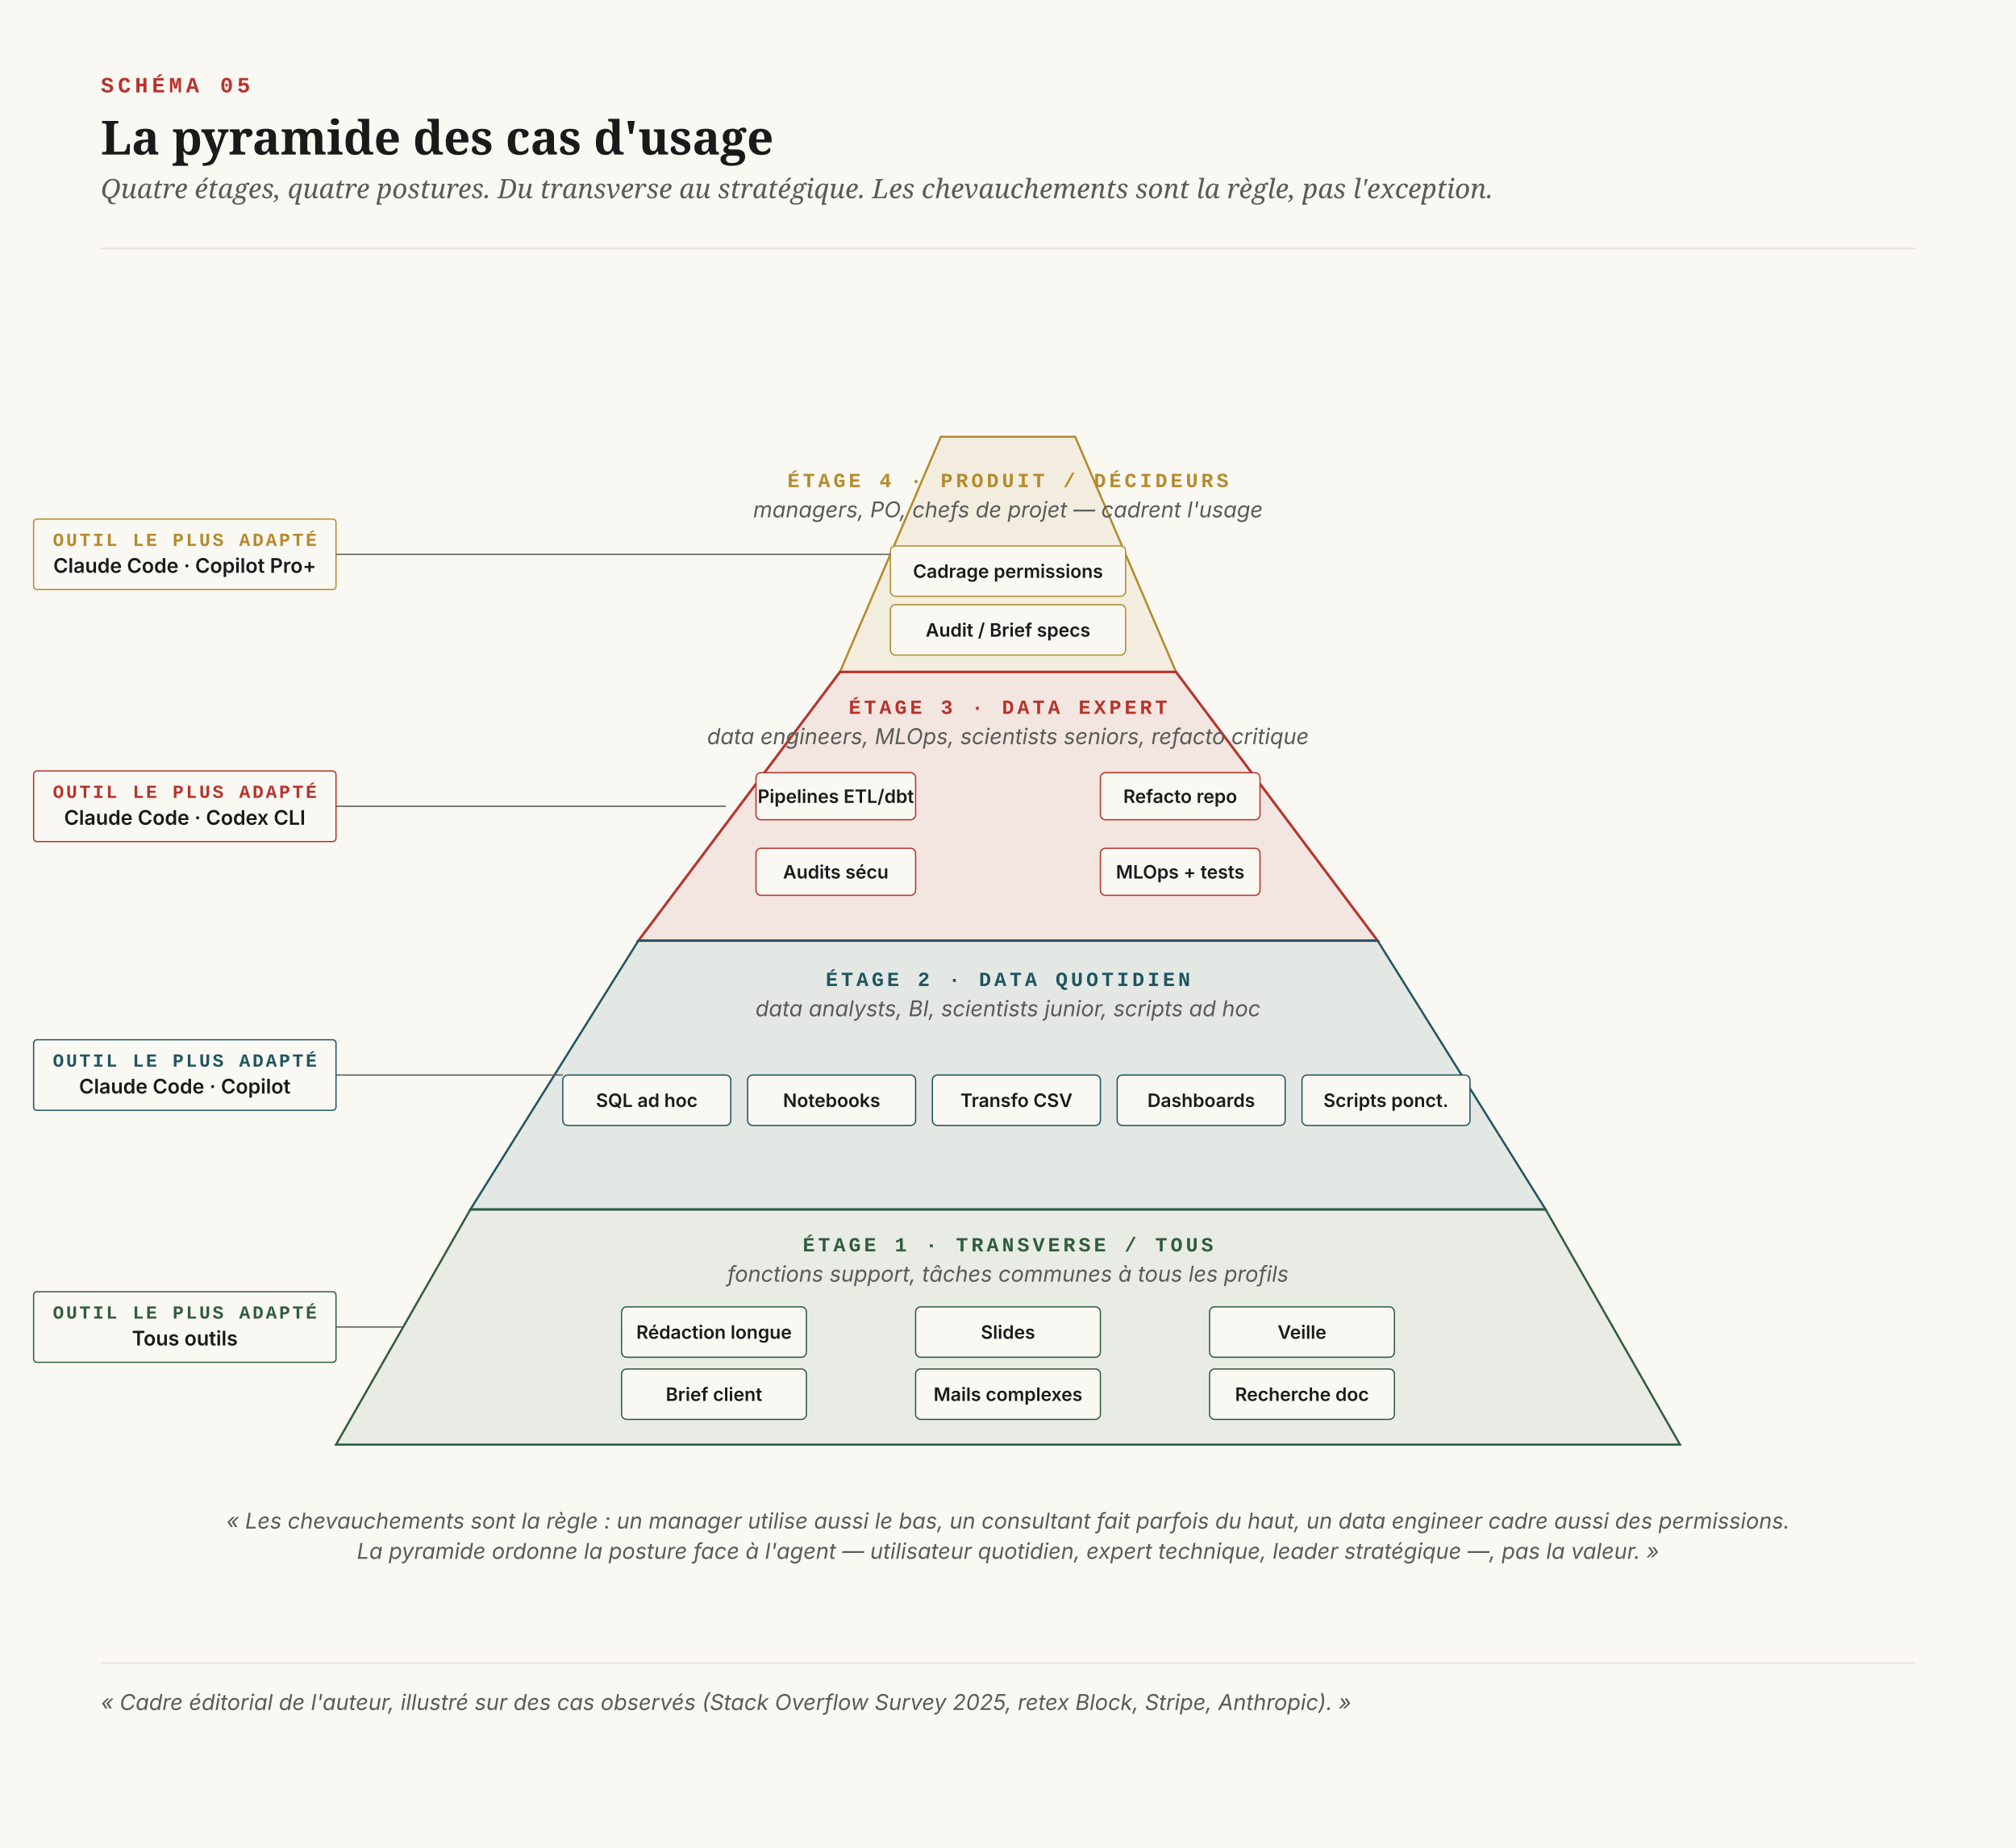
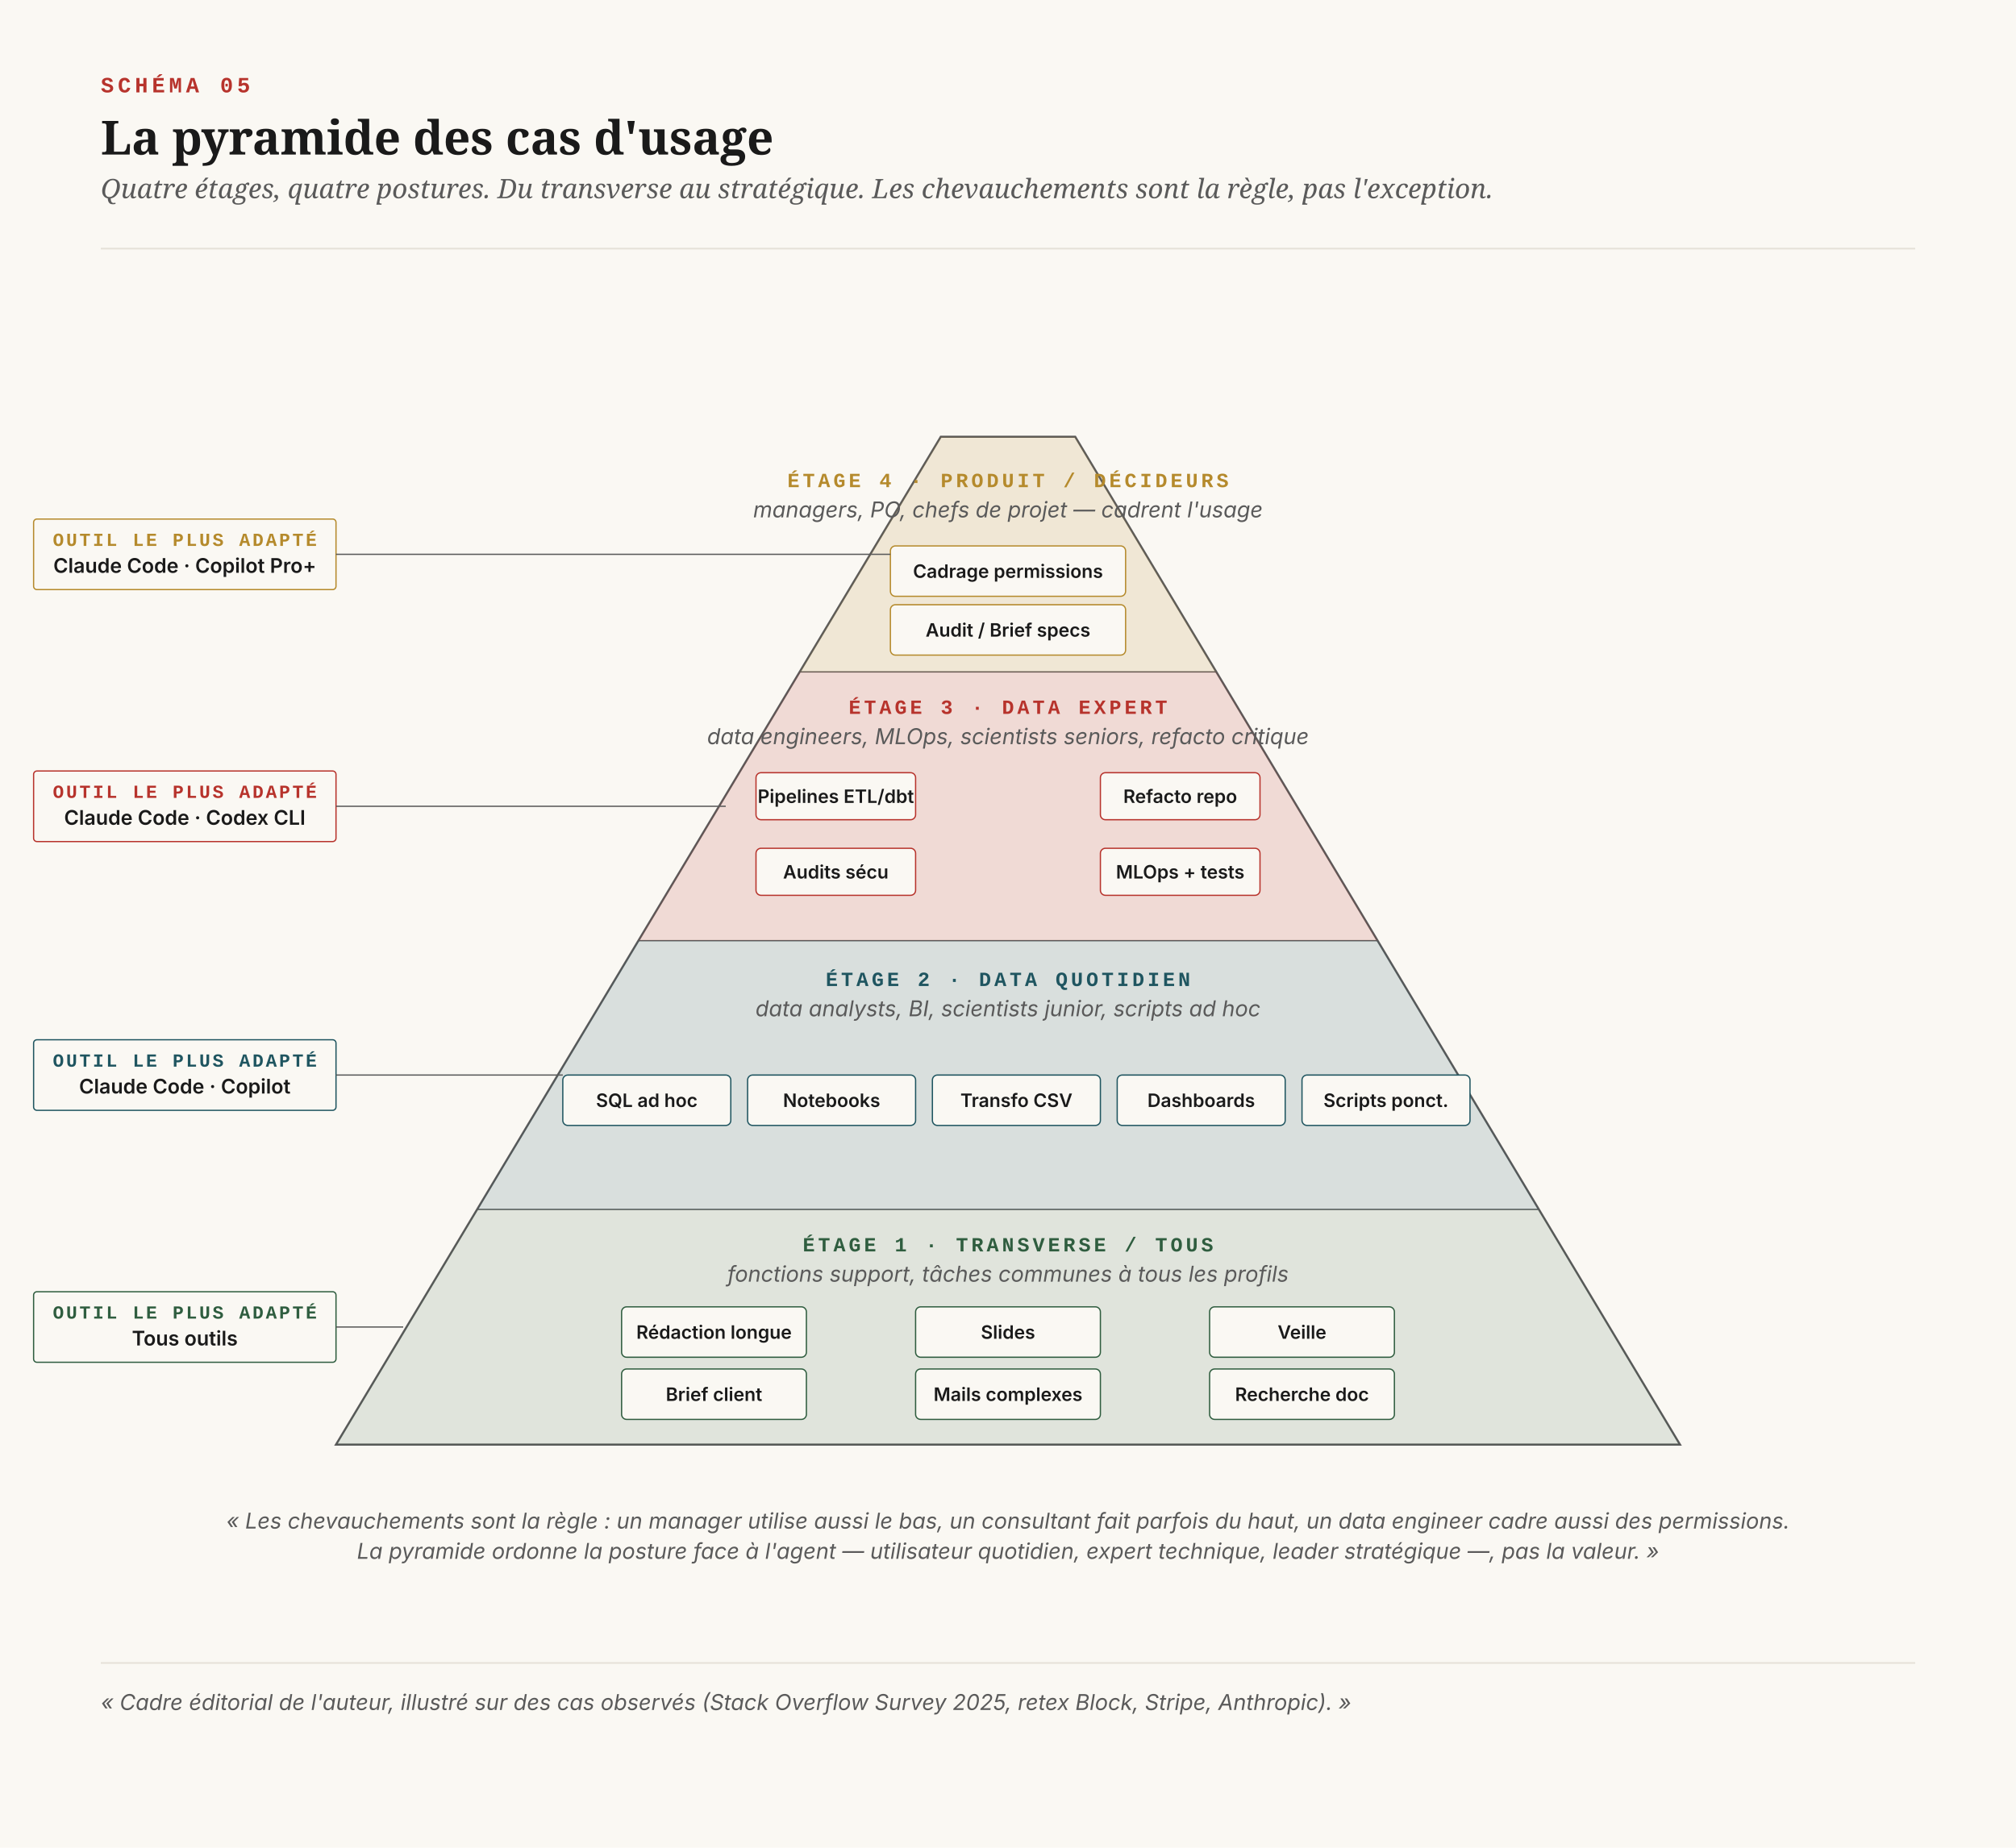
<svg xmlns="http://www.w3.org/2000/svg" viewBox="0 0 1200 1100" data-schema-id="schema-05" role="img" aria-labelledby="schema-05-title schema-05-desc">
  <defs>
    <style>
      .display { font-family: 'Spectral', 'Source Serif Pro', Georgia, serif; }
      .body { font-family: 'Inter', system-ui, sans-serif; }
      .mono { font-family: 'JetBrains Mono', 'Courier New', monospace; }
      .interactive { cursor: pointer; outline: none; }
      .interactive:focus-visible &gt; .stage-frame,
      .interactive:hover &gt; .stage-frame { filter: brightness(0.97); }
    </style>
  </defs>
  <rect x="0" y="0" width="1200" height="1100" fill="#FAF8F3" />
-   <text x="60" y="55" class="mono" font-size="13" font-weight="600" fill="#B7332C" letter-spacing="0.18em">SCHÉMA 05</text>
-   <text x="60" y="92" class="display" font-size="28" font-weight="600" fill="#1A1A1A">La pyramide des cas d'usage</text>
-   <text x="60" y="118" class="display" font-size="16" font-style="italic" fill="#5A5A5A">Quatre étages, quatre postures. Du transverse au stratégique. Les chevauchements sont la règle, pas l'exception.</text>
+   <g class="svg-header">
+     <text x="60" y="55" class="mono" font-size="13" font-weight="600" fill="#B7332C" letter-spacing="0.18em">SCHÉMA 05</text>
+     <text x="60" y="92" class="display" font-size="28" font-weight="600" fill="#1A1A1A">La pyramide des cas d'usage</text>
+     <text x="60" y="118" class="display" font-size="16" font-style="italic" fill="#5A5A5A">Quatre étages, quatre postures. Du transverse au stratégique. Les chevauchements sont la règle, pas l'exception.</text>
+   </g>
  <line x1="60" y1="148" x2="1140" y2="148" stroke="#E5E1D8" stroke-width="1" />
+   <path d="M 560,260 L 640,260 L 1000,860 L 200,860 Z" fill="none" stroke="#5A5A5A" stroke-width="1.25" />
+   <line x1="476" y1="400" x2="724" y2="400" stroke="#5A5A5A" stroke-width="0.75" />
+   <line x1="380" y1="560" x2="820" y2="560" stroke="#5A5A5A" stroke-width="0.75" />
+   <line x1="284" y1="720" x2="916" y2="720" stroke="#5A5A5A" stroke-width="0.75" />
  <g class="interactive" data-card="etage-produit-decideurs" tabindex="0" role="button" aria-label="Étage 4 — Produit / décideurs">
-     <polygon class="stage-frame" points="500,400 700,400 640,260 560,260" fill="#B58A2C" fill-opacity="0.10" stroke="#B58A2C" stroke-width="1.25" />
+     <polygon class="stage-frame" points="476,400 724,400 640,260 560,260" fill="#B58A2C" fill-opacity="0.15" stroke="none" />
    <text x="600" y="290" class="mono" font-size="12" font-weight="600" fill="#B58A2C" letter-spacing="0.16em" text-anchor="middle">ÉTAGE 4 · PRODUIT / DÉCIDEURS</text>
    <text x="600" y="308" class="body" font-size="13" font-style="italic" fill="#5A5A5A" text-anchor="middle">managers, PO, chefs de projet — cadrent l'usage</text>
    <g>
      <rect x="530" y="325" width="140" height="30" rx="3" fill="#FAF8F3" stroke="#B58A2C" stroke-width="0.75" />
      <text x="600" y="344" class="body" font-size="11" font-weight="600" fill="#1A1A1A" text-anchor="middle">Cadrage permissions</text>
      <rect x="530" y="360" width="140" height="30" rx="3" fill="#FAF8F3" stroke="#B58A2C" stroke-width="0.75" />
      <text x="600" y="379" class="body" font-size="11" font-weight="600" fill="#1A1A1A" text-anchor="middle">Audit / Brief specs</text>
    </g>
  </g>
  <g class="interactive" data-card="etage-expert" tabindex="0" role="button" aria-label="Étage 3 — Data expert">
-     <polygon class="stage-frame" points="380,560 820,560 700,400 500,400" fill="#B7332C" fill-opacity="0.10" stroke="#B7332C" stroke-width="1.5" />
+     <polygon class="stage-frame" points="380,560 820,560 724,400 476,400" fill="#B7332C" fill-opacity="0.15" stroke="none" />
    <text x="600" y="425" class="mono" font-size="12" font-weight="600" fill="#B7332C" letter-spacing="0.16em" text-anchor="middle">ÉTAGE 3 · DATA EXPERT</text>
    <text x="600" y="443" class="body" font-size="13" font-style="italic" fill="#5A5A5A" text-anchor="middle">data engineers, MLOps, scientists seniors, refacto critique</text>
    <g>
      <rect x="450" y="460" width="95" height="28" rx="3" fill="#FAF8F3" stroke="#B7332C" stroke-width="0.75" />
      <text x="497.5" y="478" class="body" font-size="11" font-weight="600" fill="#1A1A1A" text-anchor="middle">Pipelines ETL/dbt</text>
      <rect x="655" y="460" width="95" height="28" rx="3" fill="#FAF8F3" stroke="#B7332C" stroke-width="0.75" />
      <text x="702.5" y="478" class="body" font-size="11" font-weight="600" fill="#1A1A1A" text-anchor="middle">Refacto repo</text>
    </g>
    <g>
      <rect x="450" y="505" width="95" height="28" rx="3" fill="#FAF8F3" stroke="#B7332C" stroke-width="0.75" />
      <text x="497.5" y="523" class="body" font-size="11" font-weight="600" fill="#1A1A1A" text-anchor="middle">Audits sécu</text>
      <rect x="655" y="505" width="95" height="28" rx="3" fill="#FAF8F3" stroke="#B7332C" stroke-width="0.75" />
      <text x="702.5" y="523" class="body" font-size="11" font-weight="600" fill="#1A1A1A" text-anchor="middle">MLOps + tests</text>
    </g>
  </g>
  <g class="interactive" data-card="etage-quotidien" tabindex="0" role="button" aria-label="Étage 2 — Data quotidien">
-     <polygon class="stage-frame" points="280,720 920,720 820,560 380,560" fill="#1F5560" fill-opacity="0.10" stroke="#1F5560" stroke-width="1.25" />
+     <polygon class="stage-frame" points="284,720 916,720 820,560 380,560" fill="#1F5560" fill-opacity="0.15" stroke="none" />
    <text x="600" y="587" class="mono" font-size="12" font-weight="600" fill="#1F5560" letter-spacing="0.16em" text-anchor="middle">ÉTAGE 2 · DATA QUOTIDIEN</text>
    <text x="600" y="605" class="body" font-size="13" font-style="italic" fill="#5A5A5A" text-anchor="middle">data analysts, BI, scientists junior, scripts ad hoc</text>
    <g>
      <rect x="335" y="640" width="100" height="30" rx="3" fill="#FAF8F3" stroke="#1F5560" stroke-width="0.75" />
      <text x="385" y="659" class="body" font-size="11" font-weight="600" fill="#1A1A1A" text-anchor="middle">SQL ad hoc</text>
      <rect x="445" y="640" width="100" height="30" rx="3" fill="#FAF8F3" stroke="#1F5560" stroke-width="0.75" />
      <text x="495" y="659" class="body" font-size="11" font-weight="600" fill="#1A1A1A" text-anchor="middle">Notebooks</text>
      <rect x="555" y="640" width="100" height="30" rx="3" fill="#FAF8F3" stroke="#1F5560" stroke-width="0.75" />
      <text x="605" y="659" class="body" font-size="11" font-weight="600" fill="#1A1A1A" text-anchor="middle">Transfo CSV</text>
      <rect x="665" y="640" width="100" height="30" rx="3" fill="#FAF8F3" stroke="#1F5560" stroke-width="0.75" />
      <text x="715" y="659" class="body" font-size="11" font-weight="600" fill="#1A1A1A" text-anchor="middle">Dashboards</text>
      <rect x="775" y="640" width="100" height="30" rx="3" fill="#FAF8F3" stroke="#1F5560" stroke-width="0.75" />
      <text x="825" y="659" class="body" font-size="11" font-weight="600" fill="#1A1A1A" text-anchor="middle">Scripts ponct.</text>
    </g>
  </g>
  <g class="interactive" data-card="etage-transverse" tabindex="0" role="button" aria-label="Étage 1 — Transverse pour tous">
-     <polygon class="stage-frame" points="200,860 1000,860 920,720 280,720" fill="#2F5D3F" fill-opacity="0.08" stroke="#2F5D3F" stroke-width="1.25" />
+     <polygon class="stage-frame" points="200,860 1000,860 916,720 284,720" fill="#2F5D3F" fill-opacity="0.13" stroke="none" />
    <text x="600" y="745" class="mono" font-size="12" font-weight="600" fill="#2F5D3F" letter-spacing="0.16em" text-anchor="middle">ÉTAGE 1 · TRANSVERSE / TOUS</text>
    <text x="600" y="763" class="body" font-size="13" font-style="italic" fill="#5A5A5A" text-anchor="middle">fonctions support, tâches communes à tous les profils</text>
    <g>
      <rect x="370" y="778" width="110" height="30" rx="3" fill="#FAF8F3" stroke="#2F5D3F" stroke-width="0.75" />
      <text x="425" y="797" class="body" font-size="11" font-weight="600" fill="#1A1A1A" text-anchor="middle">Rédaction longue</text>
      <rect x="545" y="778" width="110" height="30" rx="3" fill="#FAF8F3" stroke="#2F5D3F" stroke-width="0.75" />
      <text x="600" y="797" class="body" font-size="11" font-weight="600" fill="#1A1A1A" text-anchor="middle">Slides</text>
      <rect x="720" y="778" width="110" height="30" rx="3" fill="#FAF8F3" stroke="#2F5D3F" stroke-width="0.75" />
      <text x="775" y="797" class="body" font-size="11" font-weight="600" fill="#1A1A1A" text-anchor="middle">Veille</text>
    </g>
    <g>
      <rect x="370" y="815" width="110" height="30" rx="3" fill="#FAF8F3" stroke="#2F5D3F" stroke-width="0.75" />
      <text x="425" y="834" class="body" font-size="11" font-weight="600" fill="#1A1A1A" text-anchor="middle">Brief client</text>
      <rect x="545" y="815" width="110" height="30" rx="3" fill="#FAF8F3" stroke="#2F5D3F" stroke-width="0.75" />
      <text x="600" y="834" class="body" font-size="11" font-weight="600" fill="#1A1A1A" text-anchor="middle">Mails complexes</text>
      <rect x="720" y="815" width="110" height="30" rx="3" fill="#FAF8F3" stroke="#2F5D3F" stroke-width="0.75" />
      <text x="775" y="834" class="body" font-size="11" font-weight="600" fill="#1A1A1A" text-anchor="middle">Recherche doc</text>
    </g>
  </g>
  <g>
    <rect x="20" y="309" width="180" height="42" rx="2" fill="#FAF8F3" stroke="#B58A2C" stroke-width="0.75" />
    <text x="110" y="325" class="mono" font-size="11" font-weight="600" fill="#B58A2C" letter-spacing="0.12em" text-anchor="middle">OUTIL LE PLUS ADAPTÉ</text>
    <text x="110" y="341" class="body" font-size="12" font-weight="600" fill="#1A1A1A" text-anchor="middle">Claude Code · Copilot Pro+</text>
    <line x1="200" y1="330" x2="530" y2="330" stroke="#5A5A5A" stroke-width="0.75" />
  </g>
  <g>
    <rect x="20" y="459" width="180" height="42" rx="2" fill="#FAF8F3" stroke="#B7332C" stroke-width="0.75" />
    <text x="110" y="475" class="mono" font-size="11" font-weight="600" fill="#B7332C" letter-spacing="0.12em" text-anchor="middle">OUTIL LE PLUS ADAPTÉ</text>
    <text x="110" y="491" class="body" font-size="12" font-weight="600" fill="#1A1A1A" text-anchor="middle">Claude Code · Codex CLI</text>
    <line x1="200" y1="480" x2="432" y2="480" stroke="#5A5A5A" stroke-width="0.75" />
  </g>
  <g>
    <rect x="20" y="619" width="180" height="42" rx="2" fill="#FAF8F3" stroke="#1F5560" stroke-width="0.75" />
    <text x="110" y="635" class="mono" font-size="11" font-weight="600" fill="#1F5560" letter-spacing="0.12em" text-anchor="middle">OUTIL LE PLUS ADAPTÉ</text>
    <text x="110" y="651" class="body" font-size="12" font-weight="600" fill="#1A1A1A" text-anchor="middle">Claude Code · Copilot</text>
    <line x1="200" y1="640" x2="335" y2="640" stroke="#5A5A5A" stroke-width="0.75" />
  </g>
  <g>
    <rect x="20" y="769" width="180" height="42" rx="2" fill="#FAF8F3" stroke="#2F5D3F" stroke-width="0.75" />
    <text x="110" y="785" class="mono" font-size="11" font-weight="600" fill="#2F5D3F" letter-spacing="0.12em" text-anchor="middle">OUTIL LE PLUS ADAPTÉ</text>
    <text x="110" y="801" class="body" font-size="12" font-weight="600" fill="#1A1A1A" text-anchor="middle">Tous outils</text>
    <line x1="200" y1="790" x2="240" y2="790" stroke="#5A5A5A" stroke-width="0.75" />
  </g>
  <text x="600" y="910" class="body" font-size="13" font-style="italic" fill="#5A5A5A" text-anchor="middle">« Les chevauchements sont la règle : un manager utilise aussi le bas, un consultant fait parfois du haut, un data engineer cadre aussi des permissions.</text>
  <text x="600" y="928" class="body" font-size="13" font-style="italic" fill="#5A5A5A" text-anchor="middle">La pyramide ordonne la posture face à l'agent — utilisateur quotidien, expert technique, leader stratégique —, pas la valeur. »</text>
-   <line x1="60" y1="990" x2="1140" y2="990" stroke="#E5E1D8" stroke-width="1" />
-   <text x="60" y="1018" class="body" font-size="13" font-style="italic" fill="#5A5A5A">« Cadre éditorial de l'auteur, illustré sur des cas observés (Stack Overflow Survey 2025, retex Block, Stripe, Anthropic). »</text>
+   <g class="svg-footer">
+     <line x1="60" y1="990" x2="1140" y2="990" stroke="#E5E1D8" stroke-width="1" />
+     <text x="60" y="1018" class="body" font-size="13" font-style="italic" fill="#5A5A5A">« Cadre éditorial de l'auteur, illustré sur des cas observés (Stack Overflow Survey 2025, retex Block, Stripe, Anthropic). »</text>
+   </g>
</svg>
